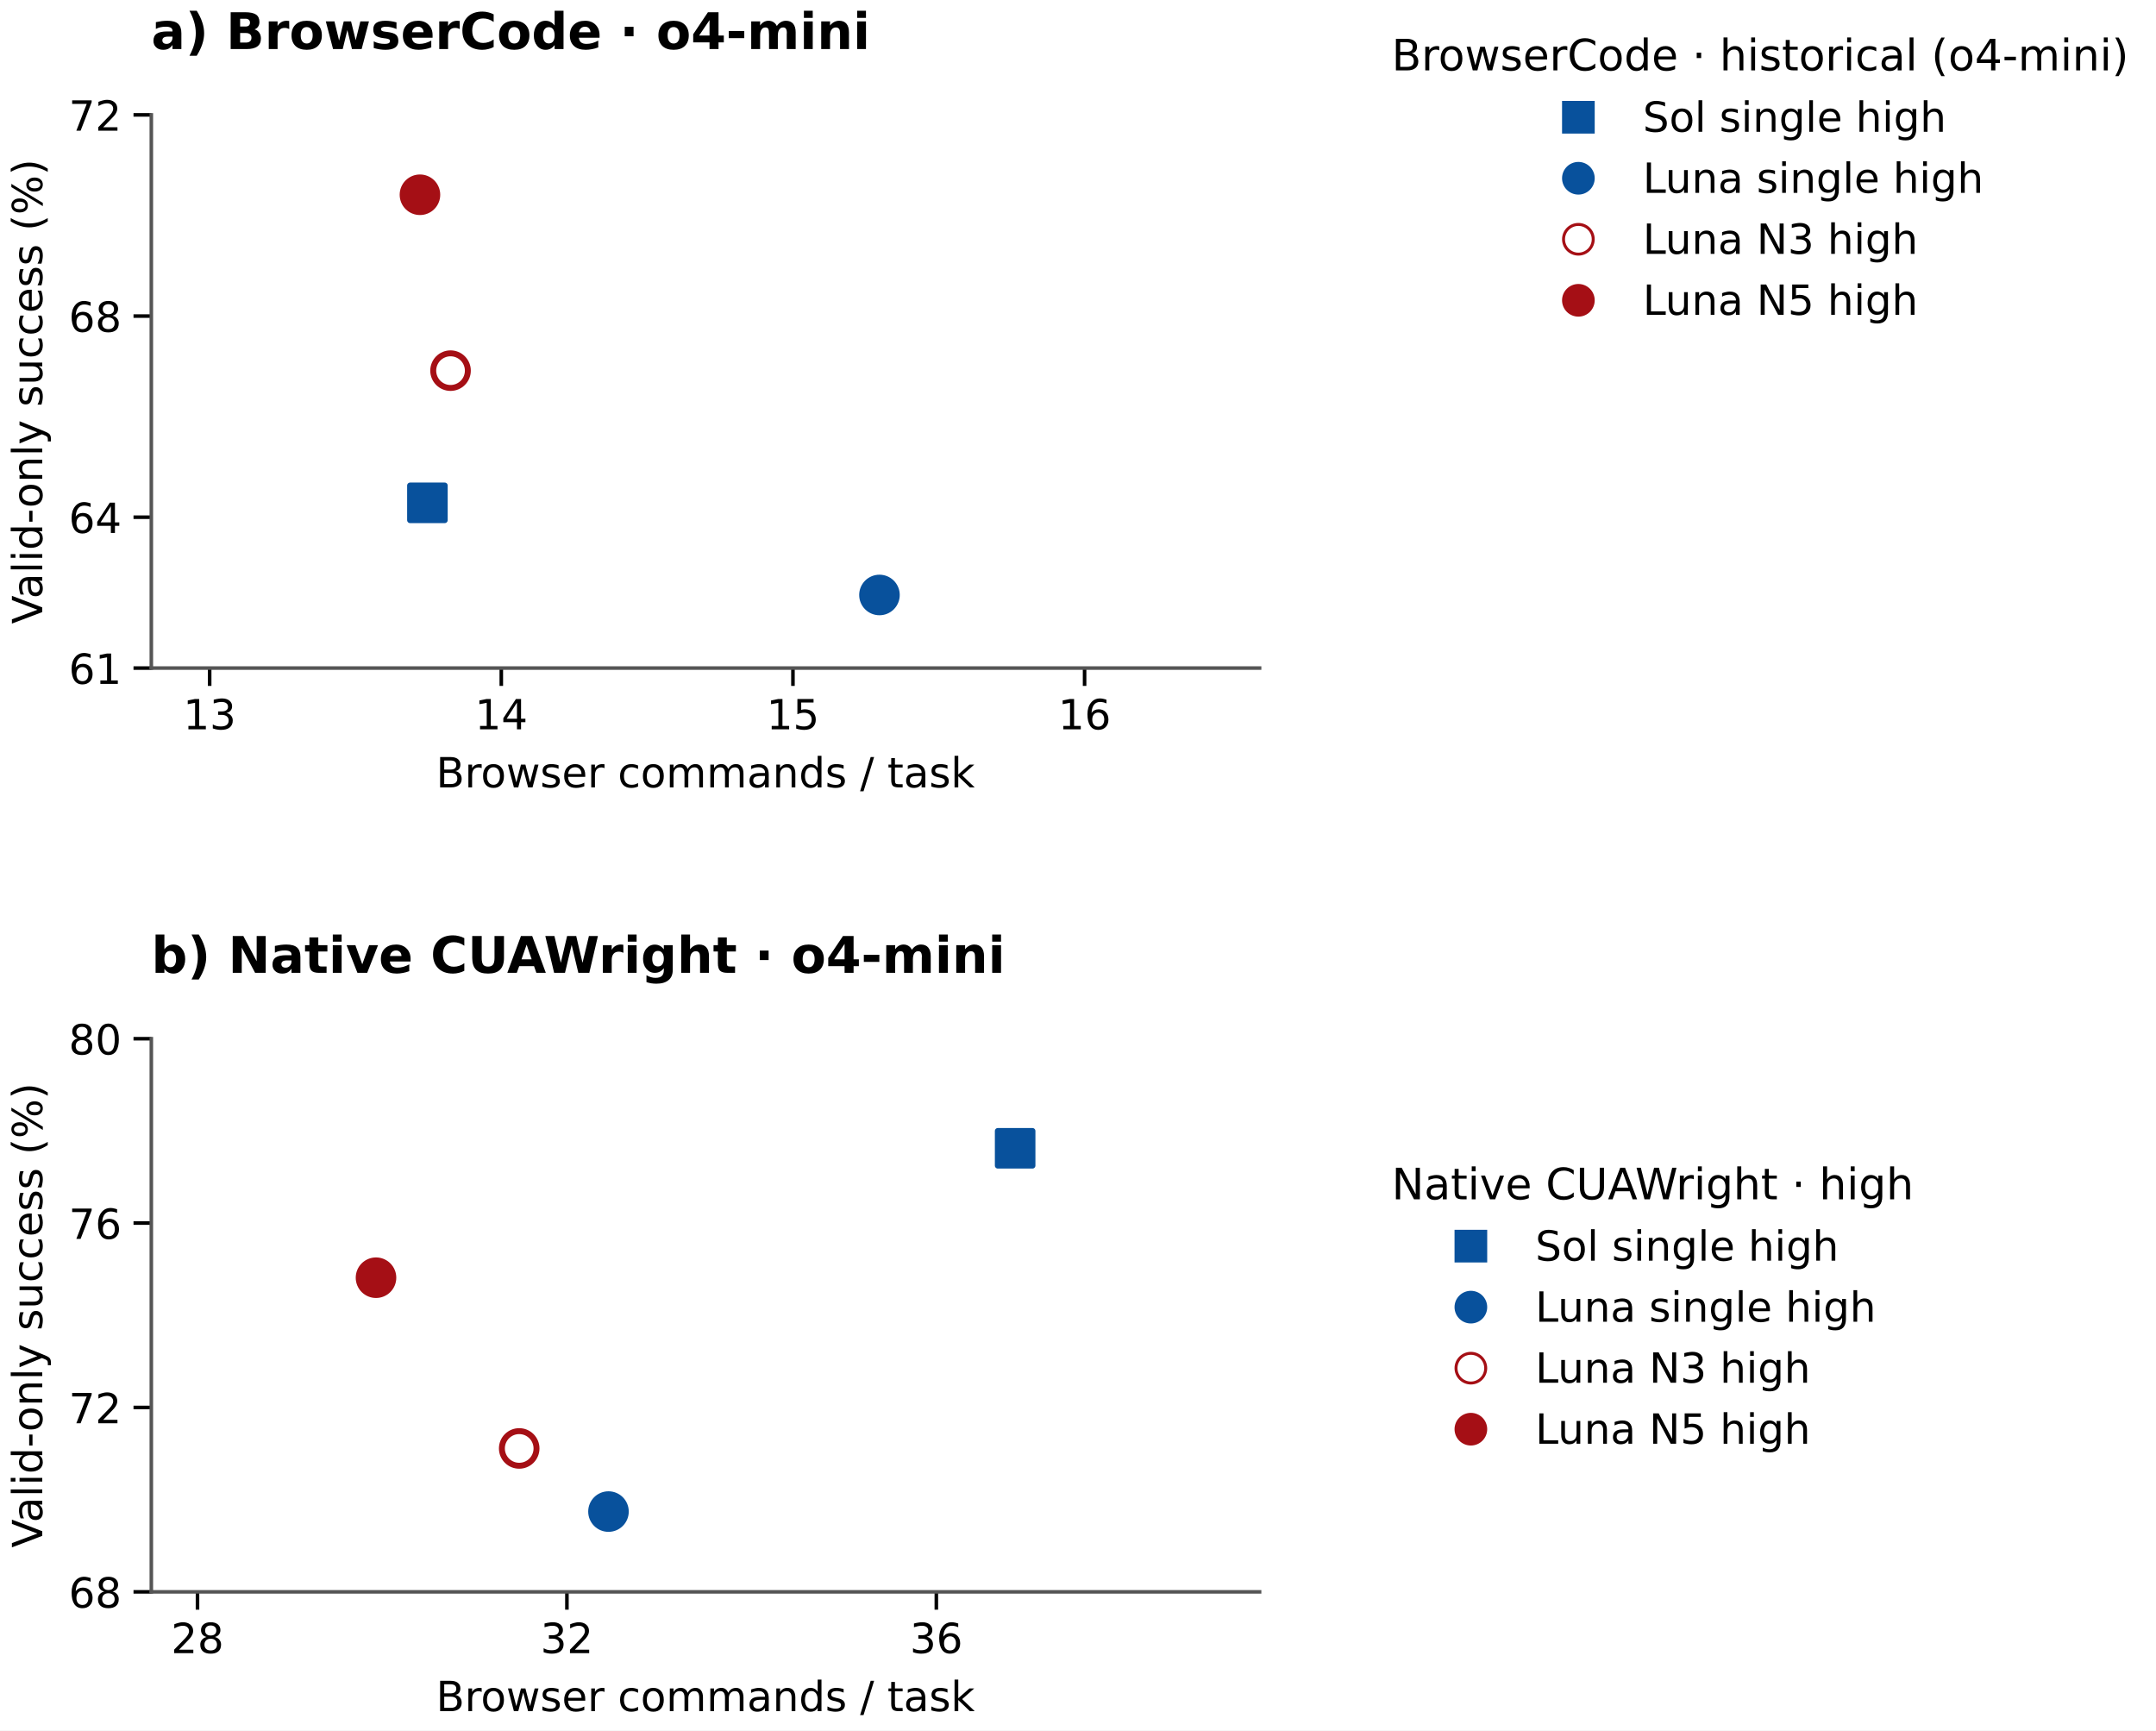
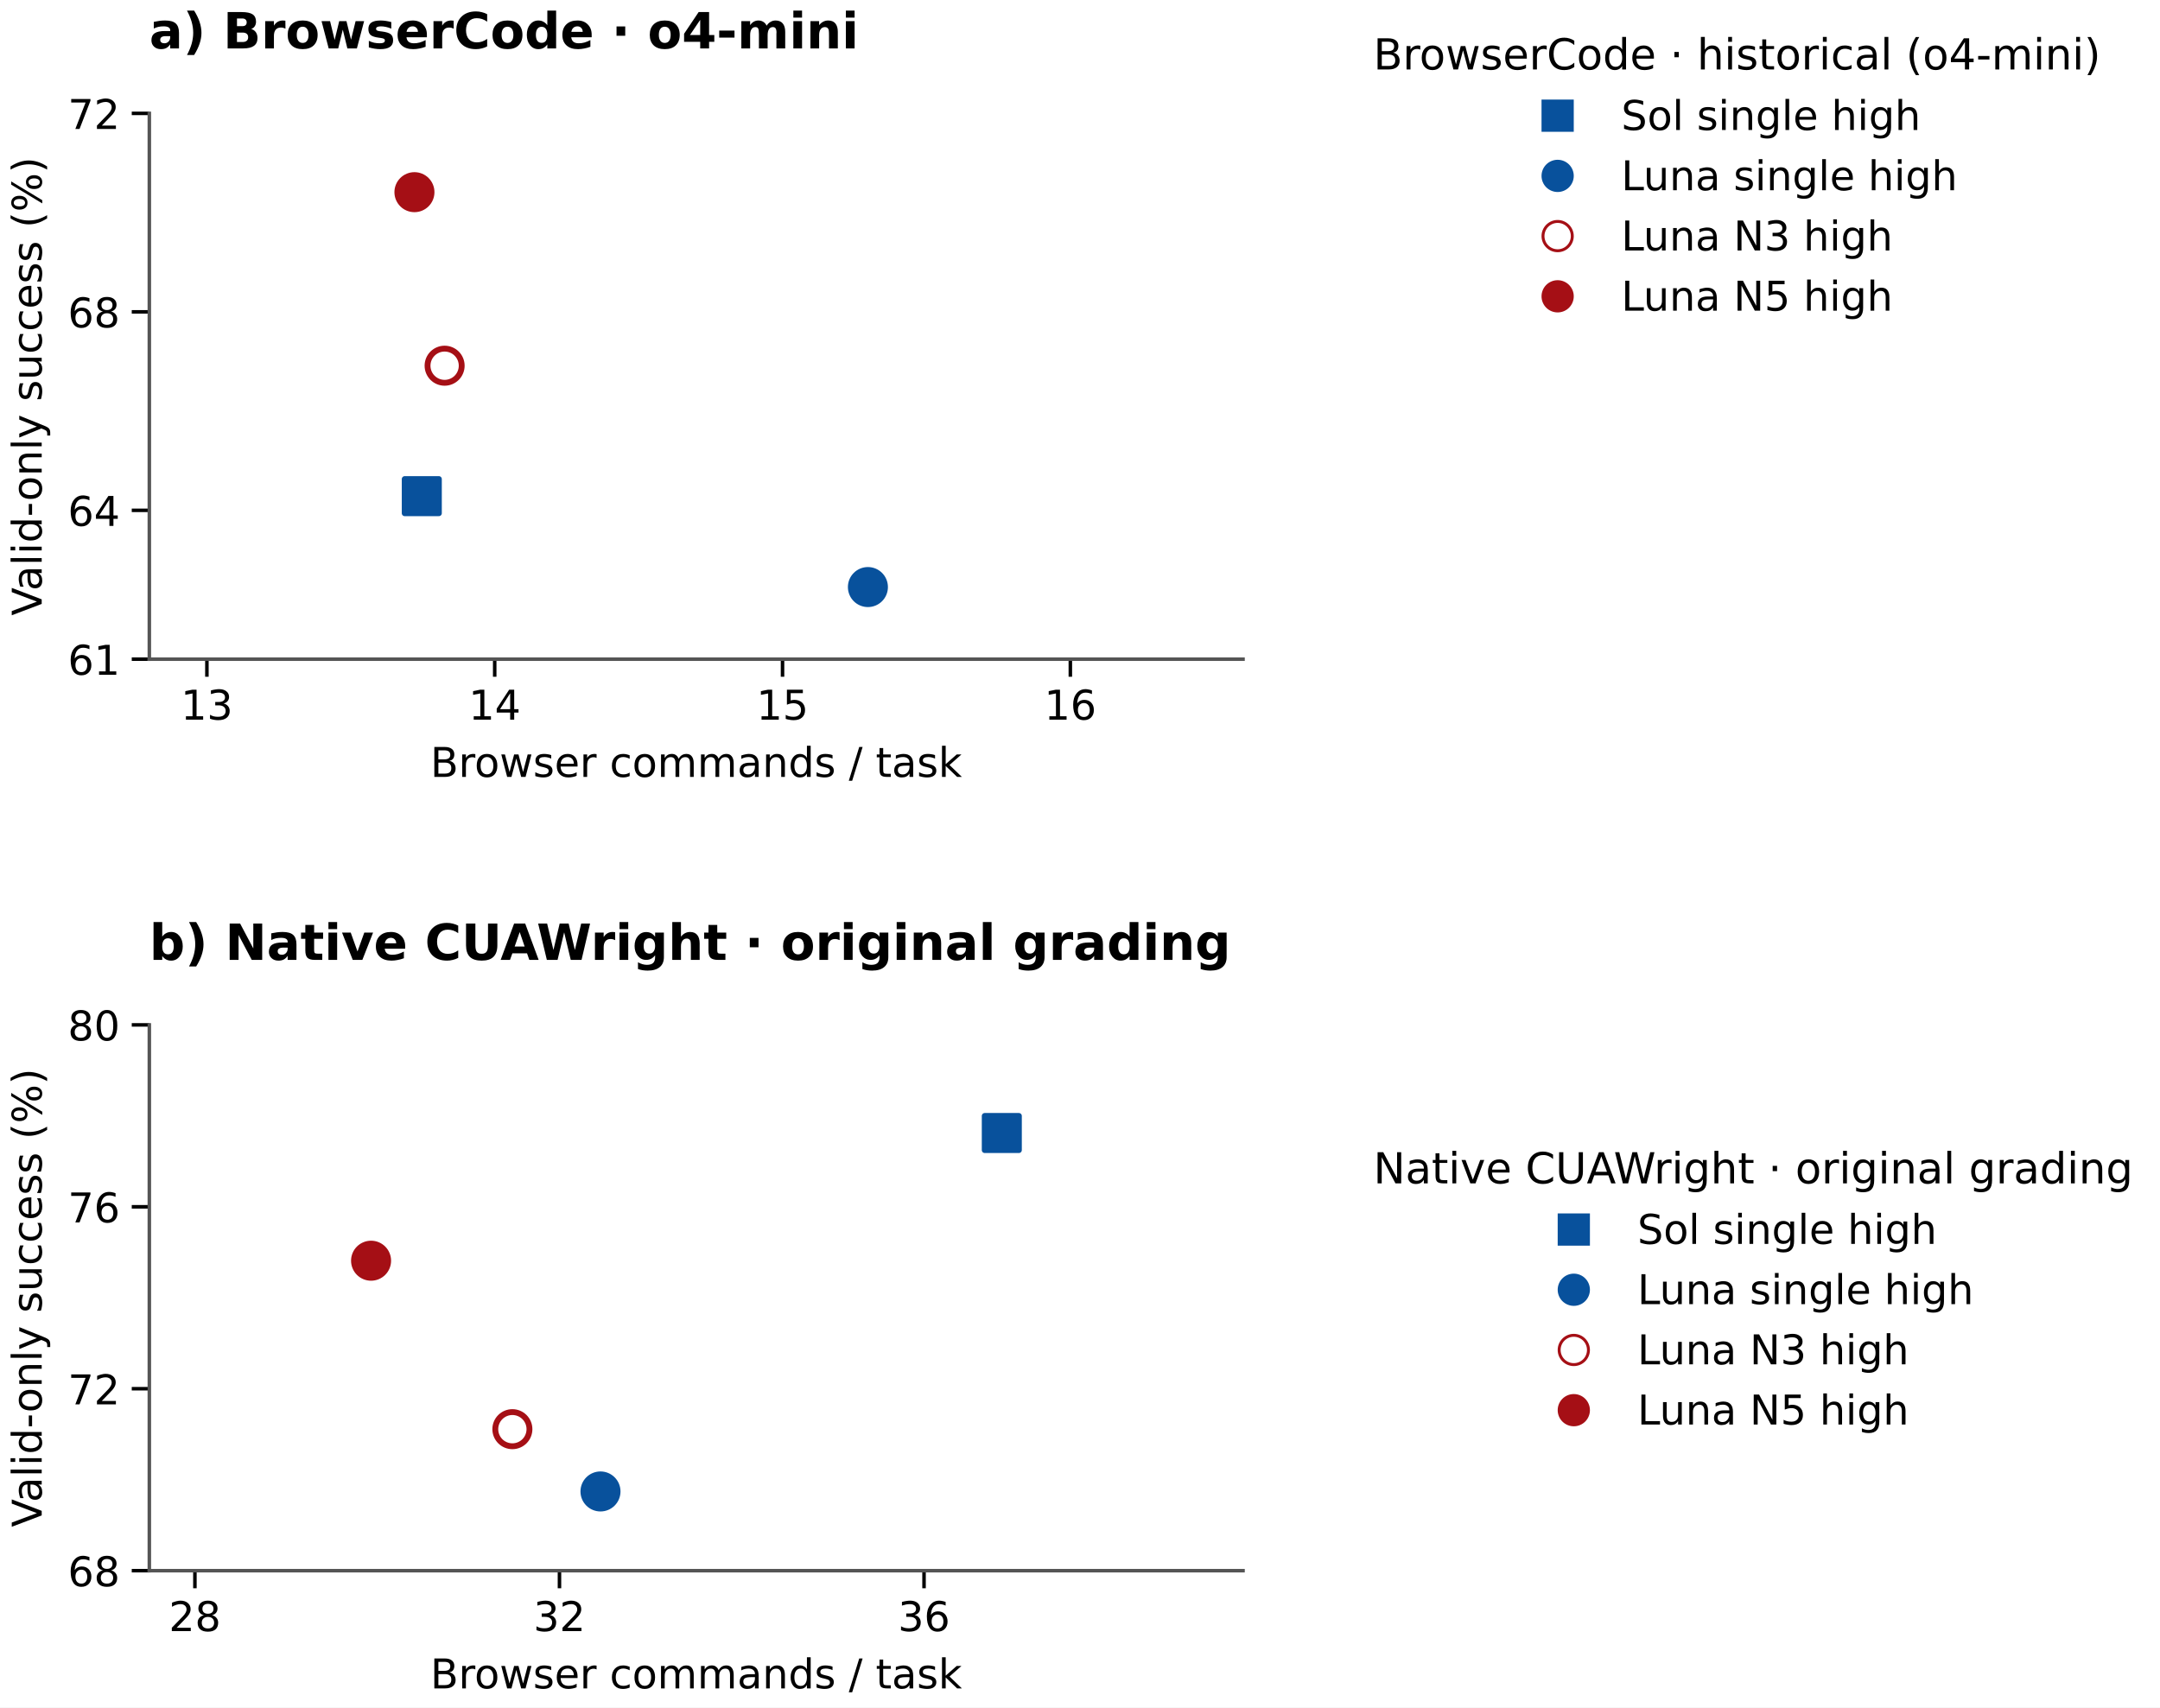
- <svg xmlns="http://www.w3.org/2000/svg" xmlns:xlink="http://www.w3.org/1999/xlink" width="363.059pt" height="291.384pt" viewBox="0 0 363.059 291.384" version="1.1">
+ <svg xmlns="http://www.w3.org/2000/svg" xmlns:xlink="http://www.w3.org/1999/xlink" width="368.575pt" height="291.384pt" viewBox="0 0 368.575 291.384" version="1.1">
  <defs>
    <style type="text/css">*{stroke-linejoin: round; stroke-linecap: butt}</style>
  </defs>
  <g id="figure_1">
    <g id="patch_1">
-       <path d="M 0 291.384 L 363.059 291.384 L 363.059 0 L 0 0 z " style="fill: #ffffff" />
+       <path d="M 0 291.384 L 368.575 291.384 L 368.575 0 L 0 0 z " style="fill: #ffffff" />
    </g>
    <g id="axes_1">
      <g id="patch_2">
        <path d="M 25.482 112.488 L 212.106 112.488 L 212.106 19.347 L 25.482 19.347 z " style="fill: #ffffff" />
      </g>
      <g id="matplotlib.axis_1">
        <g id="xtick_1">
          <g id="line2d_1">
            <defs>
-               <path id="m22fb659d09" d="M 0 0 L 0 3 " style="stroke: #000000; stroke-width: 0.6" />
+               <path id="me0bf21c0ac" d="M 0 0 L 0 3 " style="stroke: #000000; stroke-width: 0.6" />
            </defs>
            <g>
-               <use xlink:href="#m22fb659d09" x="35.305" y="112.488" style="stroke: #000000; stroke-width: 0.6" />
+               <use xlink:href="#me0bf21c0ac" x="35.305" y="112.488" style="stroke: #000000; stroke-width: 0.6" />
            </g>
          </g>
          <g id="text_1">
            <text style="font: 7px 'DejaVu Sans'; text-anchor: middle" x="35.305" y="122.807" transform="rotate(-0 35.3045 122.8072)">13</text>
          </g>
        </g>
        <g id="xtick_2">
          <g id="line2d_2">
            <g>
-               <use xlink:href="#m22fb659d09" x="84.416" y="112.488" style="stroke: #000000; stroke-width: 0.6" />
+               <use xlink:href="#me0bf21c0ac" x="84.416" y="112.488" style="stroke: #000000; stroke-width: 0.6" />
            </g>
          </g>
          <g id="text_2">
            <text style="font: 7px 'DejaVu Sans'; text-anchor: middle" x="84.416" y="122.807" transform="rotate(-0 84.41608 122.8072)">14</text>
          </g>
        </g>
        <g id="xtick_3">
          <g id="line2d_3">
            <g>
-               <use xlink:href="#m22fb659d09" x="133.528" y="112.488" style="stroke: #000000; stroke-width: 0.6" />
+               <use xlink:href="#me0bf21c0ac" x="133.528" y="112.488" style="stroke: #000000; stroke-width: 0.6" />
            </g>
          </g>
          <g id="text_3">
            <text style="font: 7px 'DejaVu Sans'; text-anchor: middle" x="133.528" y="122.807" transform="rotate(-0 133.5277 122.8072)">15</text>
          </g>
        </g>
        <g id="xtick_4">
          <g id="line2d_4">
            <g>
-               <use xlink:href="#m22fb659d09" x="182.639" y="112.488" style="stroke: #000000; stroke-width: 0.6" />
+               <use xlink:href="#me0bf21c0ac" x="182.639" y="112.488" style="stroke: #000000; stroke-width: 0.6" />
            </g>
          </g>
          <g id="text_4">
            <text style="font: 7px 'DejaVu Sans'; text-anchor: middle" x="182.639" y="122.807" transform="rotate(-0 182.6392 122.8072)">16</text>
          </g>
        </g>
        <g id="text_5">
          <text style="font: 7px 'DejaVu Sans'; text-anchor: middle" x="118.794" y="132.582" transform="rotate(-0 118.7942 132.5818)">Browser commands / task</text>
        </g>
      </g>
      <g id="matplotlib.axis_2">
        <g id="ytick_1">
          <g id="line2d_5">
            <defs>
-               <path id="m928d21fe39" d="M 0 0 L -3 0 " style="stroke: #000000; stroke-width: 0.6" />
+               <path id="m3a595f8530" d="M 0 0 L -3 0 " style="stroke: #000000; stroke-width: 0.6" />
            </defs>
            <g>
-               <use xlink:href="#m928d21fe39" x="25.482" y="112.488" style="stroke: #000000; stroke-width: 0.6" />
+               <use xlink:href="#m3a595f8530" x="25.482" y="112.488" style="stroke: #000000; stroke-width: 0.6" />
            </g>
          </g>
          <g id="text_6">
            <text style="font: 7px 'DejaVu Sans'; text-anchor: end" x="20.482" y="115.148" transform="rotate(-0 20.48219 115.1477)">61</text>
          </g>
        </g>
        <g id="ytick_2">
          <g id="line2d_6">
            <g>
-               <use xlink:href="#m928d21fe39" x="25.482" y="87.086" style="stroke: #000000; stroke-width: 0.6" />
+               <use xlink:href="#m3a595f8530" x="25.482" y="87.086" style="stroke: #000000; stroke-width: 0.6" />
            </g>
          </g>
          <g id="text_7">
            <text style="font: 7px 'DejaVu Sans'; text-anchor: end" x="20.482" y="89.745" transform="rotate(-0 20.48219 89.74545)">64</text>
          </g>
        </g>
        <g id="ytick_3">
          <g id="line2d_7">
            <g>
-               <use xlink:href="#m928d21fe39" x="25.482" y="53.216" style="stroke: #000000; stroke-width: 0.6" />
+               <use xlink:href="#m3a595f8530" x="25.482" y="53.216" style="stroke: #000000; stroke-width: 0.6" />
            </g>
          </g>
          <g id="text_8">
            <text style="font: 7px 'DejaVu Sans'; text-anchor: end" x="20.482" y="55.876" transform="rotate(-0 20.48219 55.87579)">68</text>
          </g>
        </g>
        <g id="ytick_4">
          <g id="line2d_8">
            <g>
-               <use xlink:href="#m928d21fe39" x="25.482" y="19.347" style="stroke: #000000; stroke-width: 0.6" />
+               <use xlink:href="#m3a595f8530" x="25.482" y="19.347" style="stroke: #000000; stroke-width: 0.6" />
            </g>
          </g>
          <g id="text_9">
            <text style="font: 7px 'DejaVu Sans'; text-anchor: end" x="20.482" y="22.006" transform="rotate(-0 20.48219 22.00613)">72</text>
          </g>
        </g>
        <g id="text_10">
          <text style="font: 7px 'DejaVu Sans'; text-anchor: middle" x="7.119" y="65.917" transform="rotate(-90 7.118906 65.91746)">Valid-only success (%)</text>
        </g>
      </g>
      <g id="patch_3">
        <path d="M 25.482 112.488 L 25.482 19.347 " style="fill: none; stroke: #555555; stroke-width: 0.6; stroke-linejoin: miter; stroke-linecap: square" />
      </g>
      <g id="patch_4">
        <path d="M 25.482 112.488 L 212.106 112.488 " style="fill: none; stroke: #555555; stroke-width: 0.6; stroke-linejoin: miter; stroke-linecap: square" />
      </g>
      <g id="PathCollection_1">
        <defs>
-           <path id="m8e0167ba6b" d="M -2.915 2.915 L 2.915 2.915 L 2.915 -2.915 L -2.915 -2.915 z " style="stroke: #08519c" />
-         </defs>
-         <g clip-path="url(#p4f84d7a9d3)">
-           <use xlink:href="#m8e0167ba6b" x="71.974" y="84.667" style="fill: #08519c; stroke: #08519c" />
+           <path id="m46d2a9c203" d="M -2.915 2.915 L 2.915 2.915 L 2.915 -2.915 L -2.915 -2.915 z " style="stroke: #08519c" />
+         </defs>
+         <g clip-path="url(#p625809d428)">
+           <use xlink:href="#m46d2a9c203" x="71.974" y="84.667" style="fill: #08519c; stroke: #08519c" />
        </g>
      </g>
      <g id="PathCollection_2">
        <defs>
-           <path id="mc197c20369" d="M 0 2.915 C 0.773 2.915 1.515 2.608 2.062 2.062 C 2.608 1.515 2.915 0.773 2.915 0 C 2.915 -0.773 2.608 -1.515 2.062 -2.062 C 1.515 -2.608 0.773 -2.915 0 -2.915 C -0.773 -2.915 -1.515 -2.608 -2.062 -2.062 C -2.608 -1.515 -2.915 -0.773 -2.915 0 C -2.915 0.773 -2.608 1.515 -2.062 2.062 C -1.515 2.608 -0.773 2.915 0 2.915 z " style="stroke: #08519c" />
-         </defs>
-         <g clip-path="url(#p4f84d7a9d3)">
-           <use xlink:href="#mc197c20369" x="148.097" y="100.181" style="fill: #08519c; stroke: #08519c" />
+           <path id="m6325d6c408" d="M 0 2.915 C 0.773 2.915 1.515 2.608 2.062 2.062 C 2.608 1.515 2.915 0.773 2.915 0 C 2.915 -0.773 2.608 -1.515 2.062 -2.062 C 1.515 -2.608 0.773 -2.915 0 -2.915 C -0.773 -2.915 -1.515 -2.608 -2.062 -2.062 C -2.608 -1.515 -2.915 -0.773 -2.915 0 C -2.915 0.773 -2.608 1.515 -2.062 2.062 C -1.515 2.608 -0.773 2.915 0 2.915 z " style="stroke: #08519c" />
+         </defs>
+         <g clip-path="url(#p625809d428)">
+           <use xlink:href="#m6325d6c408" x="148.097" y="100.181" style="fill: #08519c; stroke: #08519c" />
        </g>
      </g>
      <g id="PathCollection_3">
        <defs>
-           <path id="mdf8f304f98" d="M 0 2.915 C 0.773 2.915 1.515 2.608 2.062 2.062 C 2.608 1.515 2.915 0.773 2.915 0 C 2.915 -0.773 2.608 -1.515 2.062 -2.062 C 1.515 -2.608 0.773 -2.915 0 -2.915 C -0.773 -2.915 -1.515 -2.608 -2.062 -2.062 C -2.608 -1.515 -2.915 -0.773 -2.915 0 C -2.915 0.773 -2.608 1.515 -2.062 2.062 C -1.515 2.608 -0.773 2.915 0 2.915 z " style="stroke: #a50f15" />
-         </defs>
-         <g clip-path="url(#p4f84d7a9d3)">
-           <use xlink:href="#mdf8f304f98" x="75.868" y="62.408" style="fill: #ffffff; stroke: #a50f15" />
+           <path id="m87b9d53885" d="M 0 2.915 C 0.773 2.915 1.515 2.608 2.062 2.062 C 2.608 1.515 2.915 0.773 2.915 0 C 2.915 -0.773 2.608 -1.515 2.062 -2.062 C 1.515 -2.608 0.773 -2.915 0 -2.915 C -0.773 -2.915 -1.515 -2.608 -2.062 -2.062 C -2.608 -1.515 -2.915 -0.773 -2.915 0 C -2.915 0.773 -2.608 1.515 -2.062 2.062 C -1.515 2.608 -0.773 2.915 0 2.915 z " style="stroke: #a50f15" />
+         </defs>
+         <g clip-path="url(#p625809d428)">
+           <use xlink:href="#m87b9d53885" x="75.868" y="62.408" style="fill: #ffffff; stroke: #a50f15" />
        </g>
      </g>
      <g id="PathCollection_4">
        <defs>
-           <path id="mab7fe57239" d="M 0 2.915 C 0.773 2.915 1.515 2.608 2.062 2.062 C 2.608 1.515 2.915 0.773 2.915 0 C 2.915 -0.773 2.608 -1.515 2.062 -2.062 C 1.515 -2.608 0.773 -2.915 0 -2.915 C -0.773 -2.915 -1.515 -2.608 -2.062 -2.062 C -2.608 -1.515 -2.915 -0.773 -2.915 0 C -2.915 0.773 -2.608 1.515 -2.062 2.062 C -1.515 2.608 -0.773 2.915 0 2.915 z " style="stroke: #a50f15" />
-         </defs>
-         <g clip-path="url(#p4f84d7a9d3)">
-           <use xlink:href="#mab7fe57239" x="70.718" y="32.793" style="fill: #a50f15; stroke: #a50f15" />
+           <path id="m943cf46e93" d="M 0 2.915 C 0.773 2.915 1.515 2.608 2.062 2.062 C 2.608 1.515 2.915 0.773 2.915 0 C 2.915 -0.773 2.608 -1.515 2.062 -2.062 C 1.515 -2.608 0.773 -2.915 0 -2.915 C -0.773 -2.915 -1.515 -2.608 -2.062 -2.062 C -2.608 -1.515 -2.915 -0.773 -2.915 0 C -2.915 0.773 -2.608 1.515 -2.062 2.062 C -1.515 2.608 -0.773 2.915 0 2.915 z " style="stroke: #a50f15" />
+         </defs>
+         <g clip-path="url(#p625809d428)">
+           <use xlink:href="#m943cf46e93" x="70.718" y="32.793" style="fill: #a50f15; stroke: #a50f15" />
        </g>
      </g>
    </g>
    <g id="axes_2">
      <g id="patch_5">
        <path d="M 25.482 268.035 L 212.106 268.035 L 212.106 174.893 L 25.482 174.893 z " style="fill: #ffffff" />
      </g>
      <g id="matplotlib.axis_3">
        <g id="xtick_5">
          <g id="line2d_9">
            <g>
-               <use xlink:href="#m22fb659d09" x="33.258" y="268.035" style="stroke: #000000; stroke-width: 0.6" />
+               <use xlink:href="#me0bf21c0ac" x="33.258" y="268.035" style="stroke: #000000; stroke-width: 0.6" />
            </g>
          </g>
          <g id="text_11">
            <text style="font: 7px 'DejaVu Sans'; text-anchor: middle" x="33.258" y="278.354" transform="rotate(-0 33.25819 278.3536)">28</text>
          </g>
        </g>
        <g id="xtick_6">
          <g id="line2d_10">
            <g>
-               <use xlink:href="#m22fb659d09" x="95.466" y="268.035" style="stroke: #000000; stroke-width: 0.6" />
+               <use xlink:href="#me0bf21c0ac" x="95.466" y="268.035" style="stroke: #000000; stroke-width: 0.6" />
            </g>
          </g>
          <g id="text_12">
            <text style="font: 7px 'DejaVu Sans'; text-anchor: middle" x="95.466" y="278.354" transform="rotate(-0 95.46619 278.3536)">32</text>
          </g>
        </g>
        <g id="xtick_7">
          <g id="line2d_11">
            <g>
-               <use xlink:href="#m22fb659d09" x="157.674" y="268.035" style="stroke: #000000; stroke-width: 0.6" />
+               <use xlink:href="#me0bf21c0ac" x="157.674" y="268.035" style="stroke: #000000; stroke-width: 0.6" />
            </g>
          </g>
          <g id="text_13">
            <text style="font: 7px 'DejaVu Sans'; text-anchor: middle" x="157.674" y="278.354" transform="rotate(-0 157.6742 278.3536)">36</text>
          </g>
        </g>
        <g id="text_14">
          <text style="font: 7px 'DejaVu Sans'; text-anchor: middle" x="118.794" y="288.128" transform="rotate(-0 118.7942 288.1283)">Browser commands / task</text>
        </g>
      </g>
      <g id="matplotlib.axis_4">
        <g id="ytick_5">
          <g id="line2d_12">
            <g>
-               <use xlink:href="#m928d21fe39" x="25.482" y="268.035" style="stroke: #000000; stroke-width: 0.6" />
+               <use xlink:href="#m3a595f8530" x="25.482" y="268.035" style="stroke: #000000; stroke-width: 0.6" />
            </g>
          </g>
          <g id="text_15">
            <text style="font: 7px 'DejaVu Sans'; text-anchor: end" x="20.482" y="270.694" transform="rotate(-0 20.48219 270.6941)">68</text>
          </g>
        </g>
        <g id="ytick_6">
          <g id="line2d_13">
            <g>
-               <use xlink:href="#m928d21fe39" x="25.482" y="236.987" style="stroke: #000000; stroke-width: 0.6" />
+               <use xlink:href="#m3a595f8530" x="25.482" y="236.987" style="stroke: #000000; stroke-width: 0.6" />
            </g>
          </g>
          <g id="text_16">
            <text style="font: 7px 'DejaVu Sans'; text-anchor: end" x="20.482" y="239.647" transform="rotate(-0 20.48219 239.6469)">72</text>
          </g>
        </g>
        <g id="ytick_7">
          <g id="line2d_14">
            <g>
-               <use xlink:href="#m928d21fe39" x="25.482" y="205.94" style="stroke: #000000; stroke-width: 0.6" />
+               <use xlink:href="#m3a595f8530" x="25.482" y="205.94" style="stroke: #000000; stroke-width: 0.6" />
            </g>
          </g>
          <g id="text_17">
            <text style="font: 7px 'DejaVu Sans'; text-anchor: end" x="20.482" y="208.6" transform="rotate(-0 20.48219 208.5997)">76</text>
          </g>
        </g>
        <g id="ytick_8">
          <g id="line2d_15">
            <g>
-               <use xlink:href="#m928d21fe39" x="25.482" y="174.893" style="stroke: #000000; stroke-width: 0.6" />
+               <use xlink:href="#m3a595f8530" x="25.482" y="174.893" style="stroke: #000000; stroke-width: 0.6" />
            </g>
          </g>
          <g id="text_18">
            <text style="font: 7px 'DejaVu Sans'; text-anchor: end" x="20.482" y="177.553" transform="rotate(-0 20.48219 177.5526)">80</text>
          </g>
        </g>
        <g id="text_19">
          <text style="font: 7px 'DejaVu Sans'; text-anchor: middle" x="7.119" y="221.464" transform="rotate(-90 7.118906 221.4639)">Valid-only success (%)</text>
        </g>
      </g>
      <g id="patch_6">
        <path d="M 25.482 268.035 L 25.482 174.893 " style="fill: none; stroke: #555555; stroke-width: 0.6; stroke-linejoin: miter; stroke-linecap: square" />
      </g>
      <g id="patch_7">
        <path d="M 25.482 268.035 L 212.106 268.035 " style="fill: none; stroke: #555555; stroke-width: 0.6; stroke-linejoin: miter; stroke-linecap: square" />
      </g>
      <g id="PathCollection_5">
-         <g clip-path="url(#pa9f3d09287)">
-           <use xlink:href="#m8e0167ba6b" x="170.945" y="193.348" style="fill: #08519c; stroke: #08519c" />
+         <g clip-path="url(#p080f243182)">
+           <use xlink:href="#m46d2a9c203" x="170.945" y="193.348" style="fill: #08519c; stroke: #08519c" />
        </g>
      </g>
      <g id="PathCollection_6">
-         <g clip-path="url(#pa9f3d09287)">
-           <use xlink:href="#mc197c20369" x="102.465" y="254.516" style="fill: #08519c; stroke: #08519c" />
+         <g clip-path="url(#p080f243182)">
+           <use xlink:href="#m6325d6c408" x="102.465" y="254.516" style="fill: #08519c; stroke: #08519c" />
        </g>
      </g>
      <g id="PathCollection_7">
-         <g clip-path="url(#pa9f3d09287)">
-           <use xlink:href="#mdf8f304f98" x="87.431" y="243.887" style="fill: #ffffff; stroke: #a50f15" />
+         <g clip-path="url(#p080f243182)">
+           <use xlink:href="#m87b9d53885" x="87.431" y="243.887" style="fill: #ffffff; stroke: #a50f15" />
        </g>
      </g>
      <g id="PathCollection_8">
-         <g clip-path="url(#pa9f3d09287)">
-           <use xlink:href="#mab7fe57239" x="63.318" y="215.139" style="fill: #a50f15; stroke: #a50f15" />
+         <g clip-path="url(#p080f243182)">
+           <use xlink:href="#m943cf46e93" x="63.318" y="215.139" style="fill: #a50f15; stroke: #a50f15" />
        </g>
      </g>
    </g>
    <g id="text_20">
      <text style="font: 700 8.5px 'DejaVu Sans'; text-anchor: start" x="25.482" y="8.259" transform="rotate(-0 25.48219 8.258672)">a)  BrowserCode · o4-mini</text>
    </g>
    <g id="text_21">
-       <text style="font: 700 8.5px 'DejaVu Sans'; text-anchor: start" x="25.482" y="163.805" transform="rotate(-0 25.48219 163.8051)">b)  Native CUAWright · o4-mini</text>
+       <text style="font: 700 8.5px 'DejaVu Sans'; text-anchor: start" x="25.482" y="163.805" transform="rotate(-0 25.48219 163.8051)">b)  Native CUAWright · original grading</text>
    </g>
    <g id="legend_1">
      <g id="text_22">
        <text style="font: 7.3px 'DejaVu Sans'; text-anchor: start" x="234.346" y="11.854" transform="rotate(-0 234.3462 11.85353)">BrowserCode · historical (o4-mini)</text>
      </g>
      <g id="line2d_16">
        <defs>
-           <path id="m0c54da18c1" d="M -2.5 2.5 L 2.5 2.5 L 2.5 -2.5 L -2.5 -2.5 z " style="stroke: #08519c; stroke-width: 0.5; stroke-linejoin: miter" />
-         </defs>
-         <g>
-           <use xlink:href="#m0c54da18c1" x="265.791" y="19.741" style="fill: #08519c; stroke: #08519c; stroke-width: 0.5; stroke-linejoin: miter" />
+           <path id="ma8d7b087ee" d="M -2.5 2.5 L 2.5 2.5 L 2.5 -2.5 L -2.5 -2.5 z " style="stroke: #08519c; stroke-width: 0.5; stroke-linejoin: miter" />
+         </defs>
+         <g>
+           <use xlink:href="#ma8d7b087ee" x="265.791" y="19.741" style="fill: #08519c; stroke: #08519c; stroke-width: 0.5; stroke-linejoin: miter" />
        </g>
      </g>
      <g id="text_23">
        <text style="font: 7px 'DejaVu Sans'; text-anchor: start" x="276.641" y="22.191" transform="rotate(-0 276.6406 22.19061)">Sol single high</text>
      </g>
      <g id="line2d_17">
        <defs>
-           <path id="m88f604ea41" d="M 0 2.5 C 0.663 2.5 1.299 2.237 1.768 1.768 C 2.237 1.299 2.5 0.663 2.5 0 C 2.5 -0.663 2.237 -1.299 1.768 -1.768 C 1.299 -2.237 0.663 -2.5 0 -2.5 C -0.663 -2.5 -1.299 -2.237 -1.768 -1.768 C -2.237 -1.299 -2.5 -0.663 -2.5 0 C -2.5 0.663 -2.237 1.299 -1.768 1.768 C -1.299 2.237 -0.663 2.5 0 2.5 z " style="stroke: #08519c; stroke-width: 0.5" />
-         </defs>
-         <g>
-           <use xlink:href="#m88f604ea41" x="265.791" y="30.015" style="fill: #08519c; stroke: #08519c; stroke-width: 0.5" />
+           <path id="m91acd87835" d="M 0 2.5 C 0.663 2.5 1.299 2.237 1.768 1.768 C 2.237 1.299 2.5 0.663 2.5 0 C 2.5 -0.663 2.237 -1.299 1.768 -1.768 C 1.299 -2.237 0.663 -2.5 0 -2.5 C -0.663 -2.5 -1.299 -2.237 -1.768 -1.768 C -2.237 -1.299 -2.5 -0.663 -2.5 0 C -2.5 0.663 -2.237 1.299 -1.768 1.768 C -1.299 2.237 -0.663 2.5 0 2.5 z " style="stroke: #08519c; stroke-width: 0.5" />
+         </defs>
+         <g>
+           <use xlink:href="#m91acd87835" x="265.791" y="30.015" style="fill: #08519c; stroke: #08519c; stroke-width: 0.5" />
        </g>
      </g>
      <g id="text_24">
        <text style="font: 7px 'DejaVu Sans'; text-anchor: start" x="276.641" y="32.465" transform="rotate(-0 276.6406 32.4653)">Luna single high</text>
      </g>
      <g id="line2d_18">
        <defs>
-           <path id="m51e9ea10d6" d="M 0 2.5 C 0.663 2.5 1.299 2.237 1.768 1.768 C 2.237 1.299 2.5 0.663 2.5 0 C 2.5 -0.663 2.237 -1.299 1.768 -1.768 C 1.299 -2.237 0.663 -2.5 0 -2.5 C -0.663 -2.5 -1.299 -2.237 -1.768 -1.768 C -2.237 -1.299 -2.5 -0.663 -2.5 0 C -2.5 0.663 -2.237 1.299 -1.768 1.768 C -1.299 2.237 -0.663 2.5 0 2.5 z " style="stroke: #a50f15; stroke-width: 0.5" />
-         </defs>
-         <g>
-           <use xlink:href="#m51e9ea10d6" x="265.791" y="40.29" style="fill: #ffffff; stroke: #a50f15; stroke-width: 0.5" />
+           <path id="m0c46594936" d="M 0 2.5 C 0.663 2.5 1.299 2.237 1.768 1.768 C 2.237 1.299 2.5 0.663 2.5 0 C 2.5 -0.663 2.237 -1.299 1.768 -1.768 C 1.299 -2.237 0.663 -2.5 0 -2.5 C -0.663 -2.5 -1.299 -2.237 -1.768 -1.768 C -2.237 -1.299 -2.5 -0.663 -2.5 0 C -2.5 0.663 -2.237 1.299 -1.768 1.768 C -1.299 2.237 -0.663 2.5 0 2.5 z " style="stroke: #a50f15; stroke-width: 0.5" />
+         </defs>
+         <g>
+           <use xlink:href="#m0c46594936" x="265.791" y="40.29" style="fill: #ffffff; stroke: #a50f15; stroke-width: 0.5" />
        </g>
      </g>
      <g id="text_25">
        <text style="font: 7px 'DejaVu Sans'; text-anchor: start" x="276.641" y="42.74" transform="rotate(-0 276.6406 42.73998)">Luna N3 high</text>
      </g>
      <g id="line2d_19">
        <defs>
-           <path id="m60c414fe61" d="M 0 2.5 C 0.663 2.5 1.299 2.237 1.768 1.768 C 2.237 1.299 2.5 0.663 2.5 0 C 2.5 -0.663 2.237 -1.299 1.768 -1.768 C 1.299 -2.237 0.663 -2.5 0 -2.5 C -0.663 -2.5 -1.299 -2.237 -1.768 -1.768 C -2.237 -1.299 -2.5 -0.663 -2.5 0 C -2.5 0.663 -2.237 1.299 -1.768 1.768 C -1.299 2.237 -0.663 2.5 0 2.5 z " style="stroke: #a50f15; stroke-width: 0.5" />
-         </defs>
-         <g>
-           <use xlink:href="#m60c414fe61" x="265.791" y="50.565" style="fill: #a50f15; stroke: #a50f15; stroke-width: 0.5" />
+           <path id="m668027b5e1" d="M 0 2.5 C 0.663 2.5 1.299 2.237 1.768 1.768 C 2.237 1.299 2.5 0.663 2.5 0 C 2.5 -0.663 2.237 -1.299 1.768 -1.768 C 1.299 -2.237 0.663 -2.5 0 -2.5 C -0.663 -2.5 -1.299 -2.237 -1.768 -1.768 C -2.237 -1.299 -2.5 -0.663 -2.5 0 C -2.5 0.663 -2.237 1.299 -1.768 1.768 C -1.299 2.237 -0.663 2.5 0 2.5 z " style="stroke: #a50f15; stroke-width: 0.5" />
+         </defs>
+         <g>
+           <use xlink:href="#m668027b5e1" x="265.791" y="50.565" style="fill: #a50f15; stroke: #a50f15; stroke-width: 0.5" />
        </g>
      </g>
      <g id="text_26">
        <text style="font: 7px 'DejaVu Sans'; text-anchor: start" x="276.641" y="53.015" transform="rotate(-0 276.6406 53.01467)">Luna N5 high</text>
      </g>
    </g>
    <g id="legend_2">
      <g id="text_27">
-         <text style="font: 7.3px 'DejaVu Sans'; text-anchor: start" x="234.346" y="201.934" transform="rotate(-0 234.3462 201.9335)">Native CUAWright · high</text>
+         <text style="font: 7.3px 'DejaVu Sans'; text-anchor: start" x="234.346" y="201.934" transform="rotate(-0 234.3462 201.9335)">Native CUAWright · original grading</text>
      </g>
      <g id="line2d_20">
        <g>
-           <use xlink:href="#m0c54da18c1" x="247.687" y="209.821" style="fill: #08519c; stroke: #08519c; stroke-width: 0.5; stroke-linejoin: miter" />
+           <use xlink:href="#ma8d7b087ee" x="268.549" y="209.821" style="fill: #08519c; stroke: #08519c; stroke-width: 0.5; stroke-linejoin: miter" />
        </g>
      </g>
      <g id="text_28">
-         <text style="font: 7px 'DejaVu Sans'; text-anchor: start" x="258.537" y="212.271" transform="rotate(-0 258.5372 212.2706)">Sol single high</text>
+         <text style="font: 7px 'DejaVu Sans'; text-anchor: start" x="279.399" y="212.271" transform="rotate(-0 279.3986 212.2706)">Sol single high</text>
      </g>
      <g id="line2d_21">
        <g>
-           <use xlink:href="#m88f604ea41" x="247.687" y="220.095" style="fill: #08519c; stroke: #08519c; stroke-width: 0.5" />
+           <use xlink:href="#m91acd87835" x="268.549" y="220.095" style="fill: #08519c; stroke: #08519c; stroke-width: 0.5" />
        </g>
      </g>
      <g id="text_29">
-         <text style="font: 7px 'DejaVu Sans'; text-anchor: start" x="258.537" y="222.545" transform="rotate(-0 258.5372 222.5453)">Luna single high</text>
+         <text style="font: 7px 'DejaVu Sans'; text-anchor: start" x="279.399" y="222.545" transform="rotate(-0 279.3986 222.5453)">Luna single high</text>
      </g>
      <g id="line2d_22">
        <g>
-           <use xlink:href="#m51e9ea10d6" x="247.687" y="230.37" style="fill: #ffffff; stroke: #a50f15; stroke-width: 0.5" />
+           <use xlink:href="#m0c46594936" x="268.549" y="230.37" style="fill: #ffffff; stroke: #a50f15; stroke-width: 0.5" />
        </g>
      </g>
      <g id="text_30">
-         <text style="font: 7px 'DejaVu Sans'; text-anchor: start" x="258.537" y="232.82" transform="rotate(-0 258.5372 232.82)">Luna N3 high</text>
+         <text style="font: 7px 'DejaVu Sans'; text-anchor: start" x="279.399" y="232.82" transform="rotate(-0 279.3986 232.82)">Luna N3 high</text>
      </g>
      <g id="line2d_23">
        <g>
-           <use xlink:href="#m60c414fe61" x="247.687" y="240.645" style="fill: #a50f15; stroke: #a50f15; stroke-width: 0.5" />
+           <use xlink:href="#m668027b5e1" x="268.549" y="240.645" style="fill: #a50f15; stroke: #a50f15; stroke-width: 0.5" />
        </g>
      </g>
      <g id="text_31">
-         <text style="font: 7px 'DejaVu Sans'; text-anchor: start" x="258.537" y="243.095" transform="rotate(-0 258.5372 243.0947)">Luna N5 high</text>
+         <text style="font: 7px 'DejaVu Sans'; text-anchor: start" x="279.399" y="243.095" transform="rotate(-0 279.3986 243.0947)">Luna N5 high</text>
      </g>
    </g>
  </g>
  <defs>
-     <clipPath id="p4f84d7a9d3">
+     <clipPath id="p625809d428">
      <rect x="25.482" y="19.347" width="186.624" height="93.142" />
    </clipPath>
-     <clipPath id="pa9f3d09287">
+     <clipPath id="p080f243182">
      <rect x="25.482" y="174.893" width="186.624" height="93.142" />
    </clipPath>
  </defs>
</svg>
